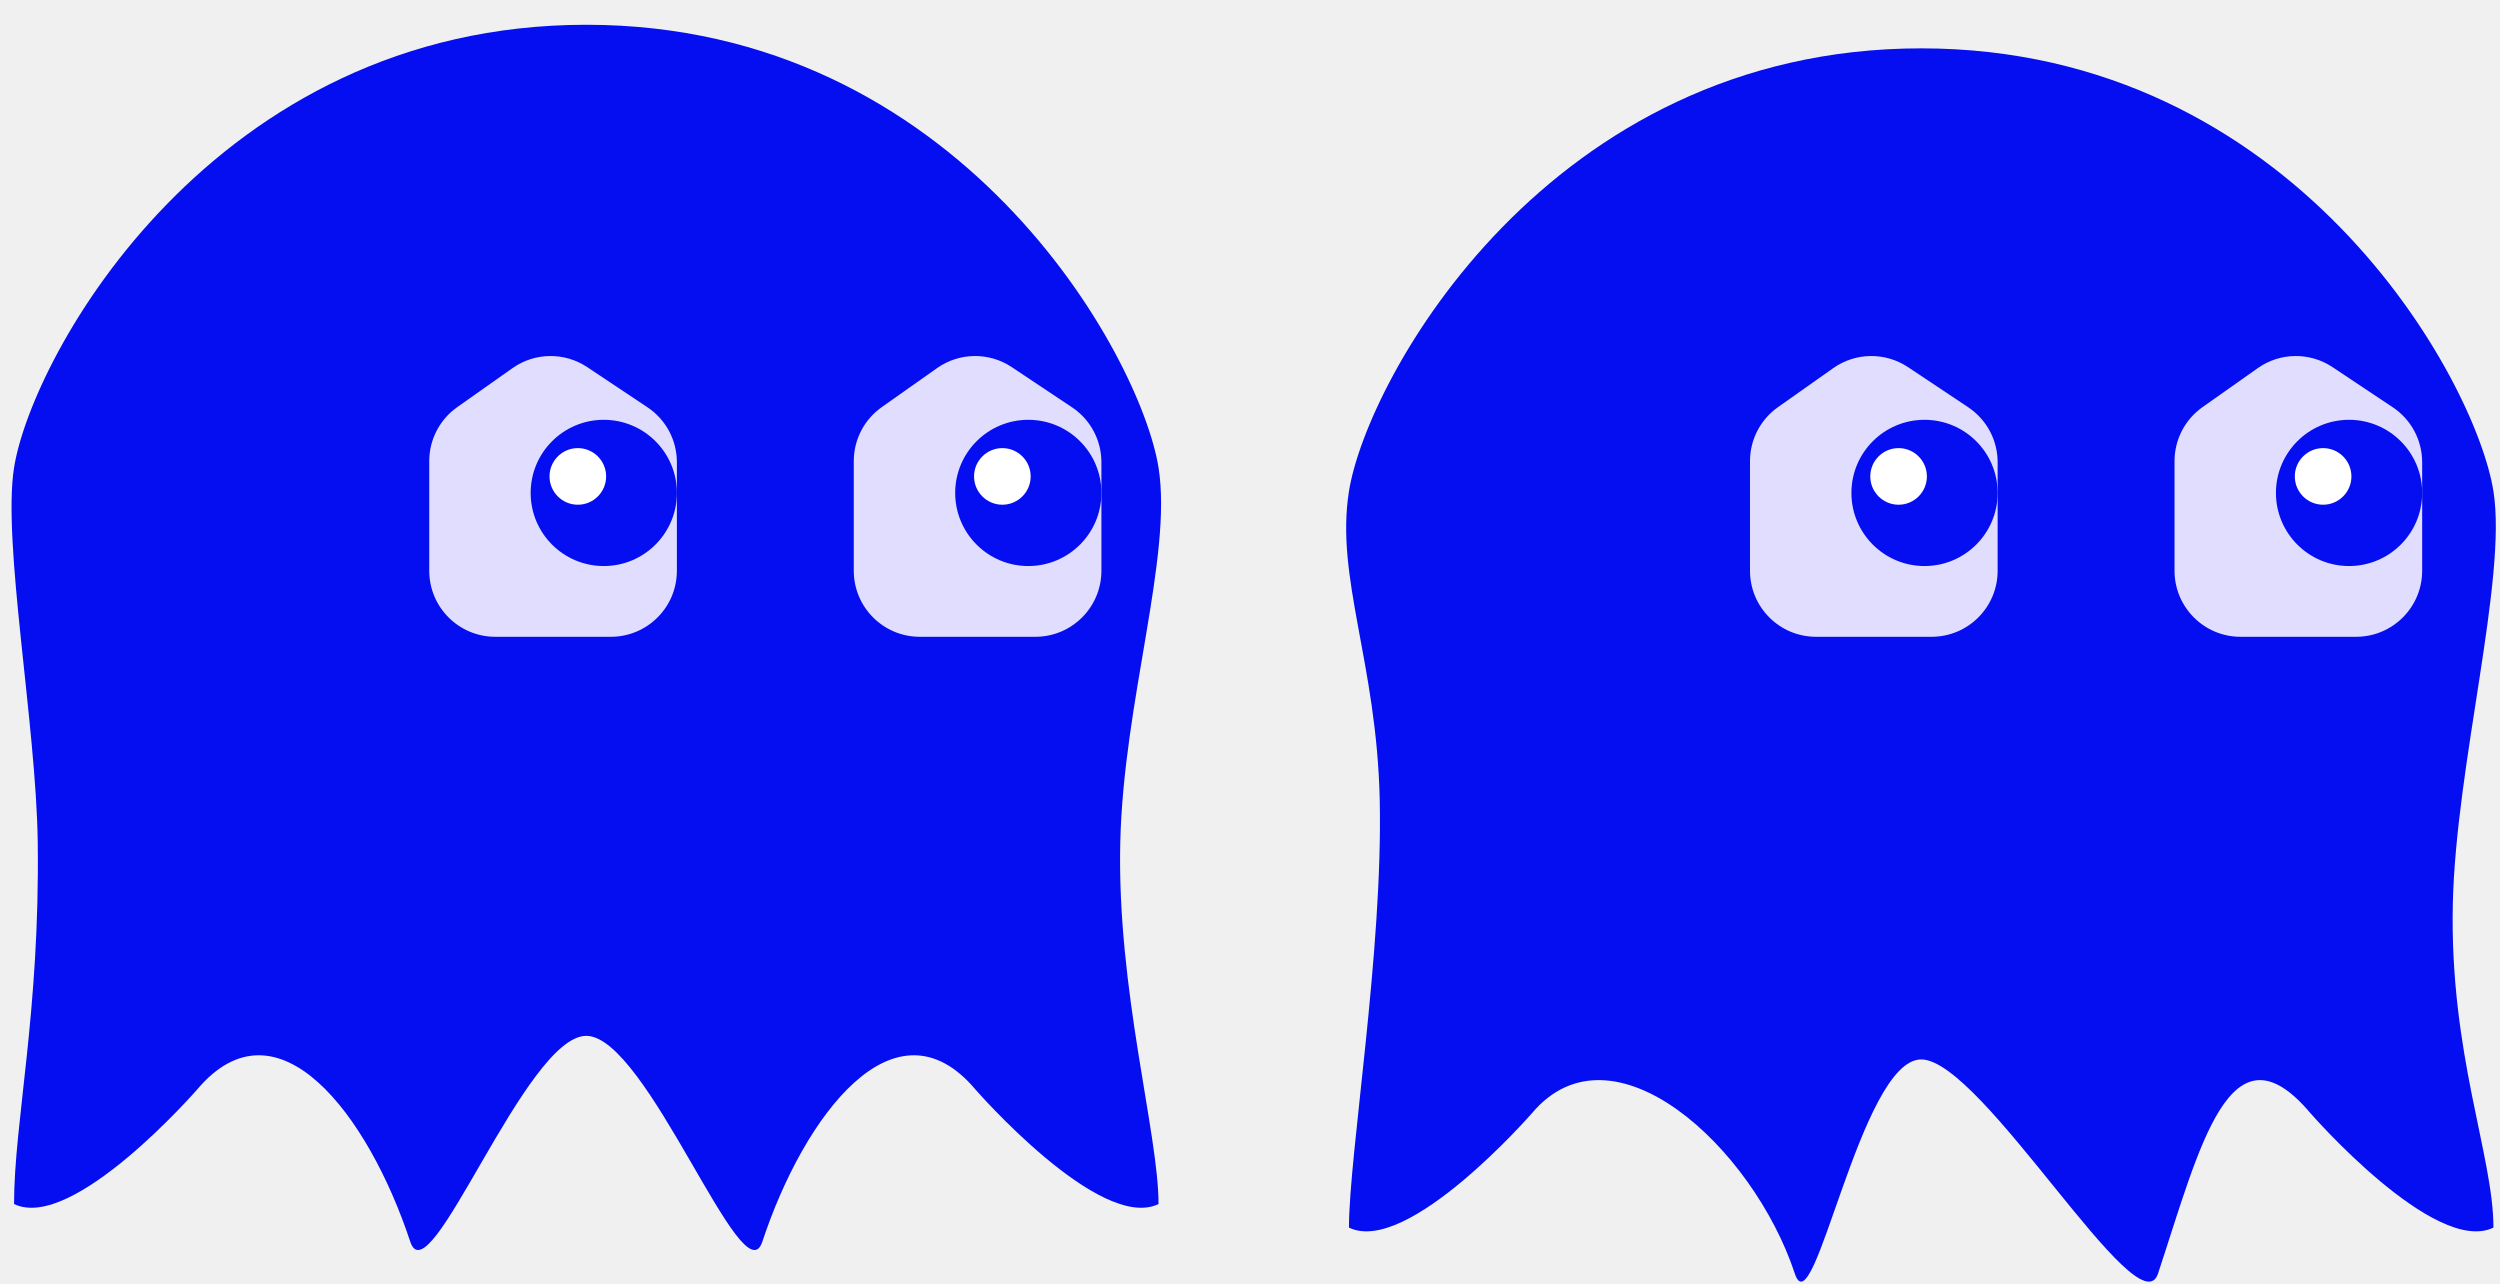
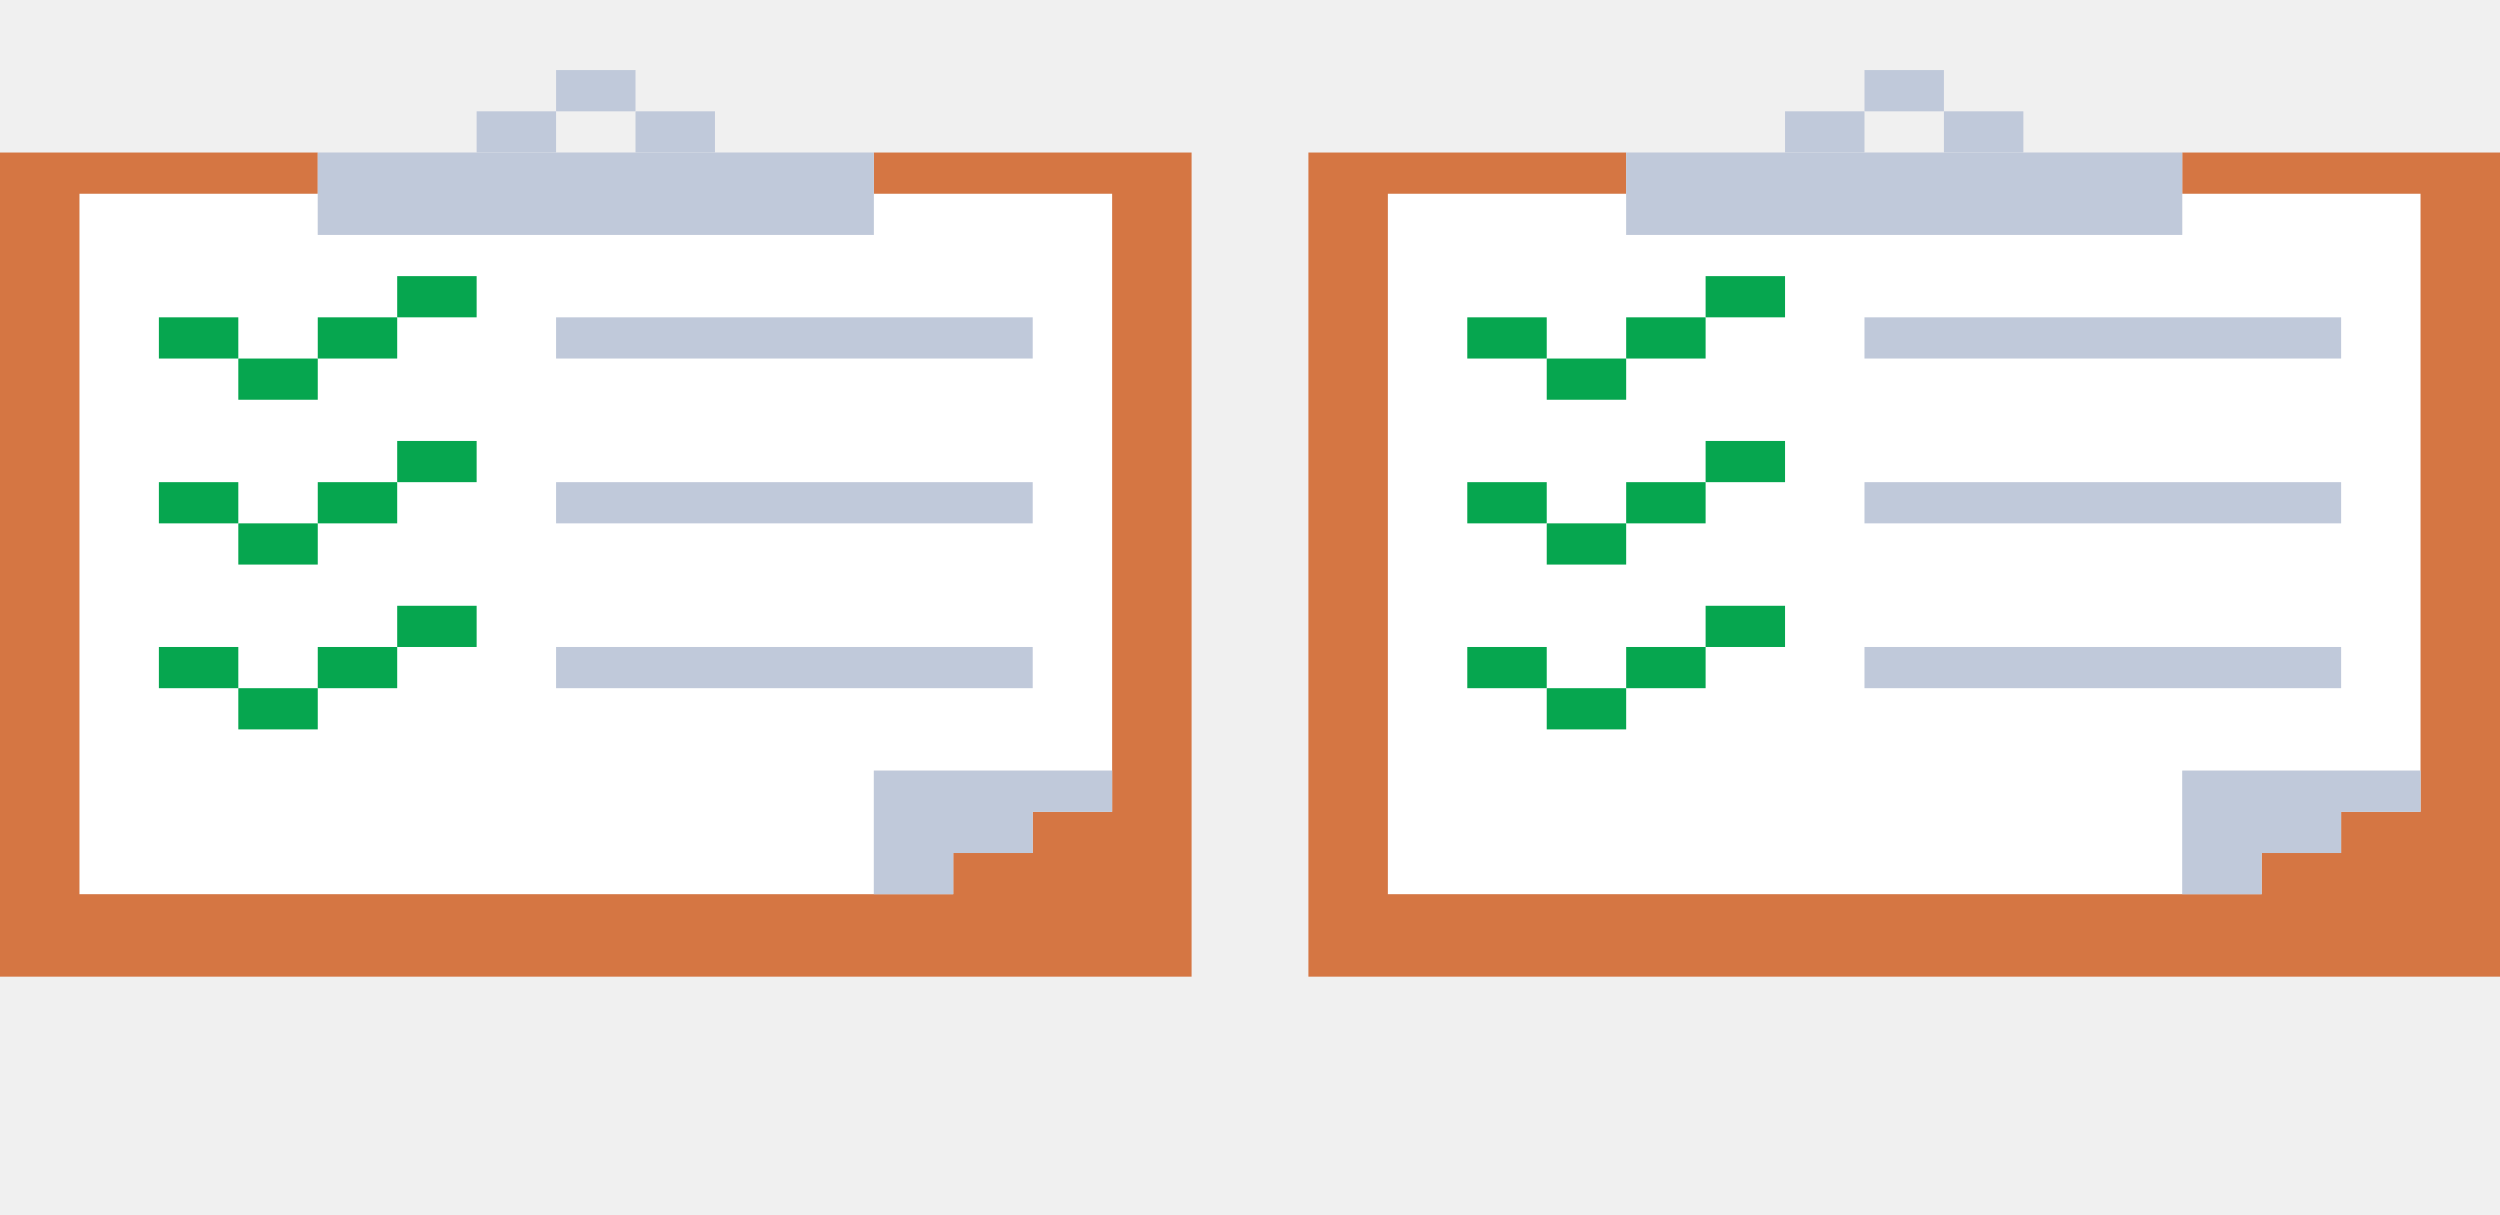
- <svg xmlns="http://www.w3.org/2000/svg" width="530" height="272" viewBox="0 0 530 272" fill="none">
+ <svg xmlns="http://www.w3.org/2000/svg" width="535" height="260" viewBox="0 0 535 260" fill="none">
  <g clip-path="url(#clip0_12_3839)">
-     <path d="M245.61 99.14C248.603 117.958 238.212 148.627 237.5 178.5C236.754 209.807 245.61 240.241 245.61 255.25C233.2 261.3 206.79 230.97 206.79 230.97C189.74 210.76 170.47 236.45 161.61 263.25C157.55 275.5 137.19 219.6 124.29 219.6C111.39 219.6 91.03 275.5 86.98 263.25C78.12 236.45 58.85 210.76 41.8 230.97C41.8 230.97 15.39 261.3 2.98 255.25C2.98 237.926 8.489 214.548 8 178.5C7.662 153.519 0.467 114.916 2.98 99.14C6.78 75.28 45.25 5.25 124.29 5.25C203.33 5.25 241.81 75.28 245.61 99.14Z" fill="#040EF0" />
+     <path d="M221 41.455H204H187V50.273H170H153H136H119H102H85H68V41.455H51H34H17V50.273V59.091V67.909V76.727V85.546V94.364V103.182V112V120.818V129.636V138.455V147.273V156.091V164.909V173.727V182.545V191.364H34H51H68H85H102H119H136H153H170H187V182.545V173.727V164.909H204H221H238V156.091V147.273V138.455V129.636V120.818V112V103.182V94.364V85.546V76.727V67.909V59.091V50.273V41.455H221Z" fill="white" />
+     <path d="M238 32.636H221H204H187V41.455H204H221H238V50.273V59.091V67.909V76.727V85.546V94.364V103.182V112V120.818V129.636V138.455V147.273V156.091V164.909V173.727H221V182.546H204V191.364H187H170H153H136H119H102H85H68H51H34H17V182.546V173.727V164.909V156.091V147.273V138.455V129.636V120.818V112V103.182V94.364V85.546V76.727V67.909V59.091V50.273V41.455H34H51H68V32.636H51H34H17H0V41.455V50.273V59.091V67.909V76.727V85.546V94.364V103.182V112V120.818V129.636V138.455V147.273V156.091V164.909V173.727V182.546V191.364V200.182V209H17H34H51H68H85H102H119H136H153H170H187H204H221H238H255V200.182V191.364V182.546V173.727V164.909V156.091V147.273V138.455V129.636V120.818V112V103.182V94.364V85.546V76.727V67.909V59.091V50.273V41.455V32.636H238Z" fill="#D57643" />
+     <path d="M221 164.909H204H187V173.727V182.546V191.364H204V182.546H221V173.727H238V164.909H221Z" fill="#C0C9DA" />
+     <path d="M136 15H119V23.818H136V15Z" fill="#C0C9DA" />
+     <path d="M119 23.818H102V32.636H119V23.818Z" fill="#C0C9DA" />
+     <path d="M153 23.818H136V32.636H153V23.818Z" fill="#C0C9DA" />
+     <path d="M170 32.636H153H136H119H102H85H68V41.455V50.273H85H102H119H136H153H170H187V41.455V32.636H170Z" fill="#C0C9DA" />
+     <path d="M51 67.909H34V76.727H51V67.909Z" fill="#06A64F" />
+     <path d="M68 76.727H51V85.546H68V76.727Z" fill="#06A64F" />
+     <path d="M85 67.909H68V76.727H85V67.909Z" fill="#06A64F" />
+     <path d="M102 59.091H85V67.909H102V59.091Z" fill="#06A64F" />
+     <path d="M204 67.909H187H170H153H136H119V76.727H136H153H170H187H204H221V67.909H204Z" fill="#C0C9DA" />
+     <path d="M51 103.182H34V112H51V103.182Z" fill="#06A64F" />
+     <path d="M68 112H51V120.818H68V112Z" fill="#06A64F" />
+     <path d="M85 103.182H68V112H85V103.182Z" fill="#06A64F" />
+     <path d="M102 94.364H85V103.182H102V94.364Z" fill="#06A64F" />
+     <path d="M204 103.182H187H170H153H136H119V112H136H153H170H187H204H221V103.182H204Z" fill="#C0C9DA" />
+     <path d="M51 138.455H34V147.273H51V138.455Z" fill="#06A64F" />
+     <path d="M68 147.273H51V156.091H68V147.273Z" fill="#06A64F" />
+     <path d="M85 138.455H68V147.273H85V138.455Z" fill="#06A64F" />
+     <path d="M102 129.636H85V138.455H102V129.636Z" fill="#06A64F" />
+     <path d="M204 138.455H187H170H153H136H119V147.273H136H153H170H187H204H221V138.455H204Z" fill="#C0C9DA" />
  </g>
-   <path d="M105 135H129.5C137.232 135 143.5 128.732 143.5 121V97.993C143.5 93.312 141.161 88.94 137.266 86.344L124.492 77.828C119.676 74.618 113.381 74.701 108.653 78.039L96.926 86.317C93.21 88.94 91 93.205 91 97.754V121C91 128.732 97.268 135 105 135Z" fill="#E0DDFF" />
-   <circle cx="15.5" cy="15.5" r="15.5" transform="matrix(-1 0 0 1 143.5 89)" fill="#040EF0" />
-   <circle cx="6" cy="6" r="6" transform="matrix(-1 0 0 1 128.5 95)" fill="white" />
-   <path d="M195 135H219.5C227.232 135 233.5 128.732 233.5 121V97.993C233.5 93.312 231.161 88.94 227.266 86.344L214.492 77.828C209.676 74.618 203.381 74.701 198.653 78.039L186.926 86.317C183.21 88.94 181 93.205 181 97.754V121C181 128.732 187.268 135 195 135Z" fill="#E0DDFF" />
-   <circle cx="15.5" cy="15.5" r="15.5" transform="matrix(-1 0 0 1 233.5 89)" fill="#040EF0" />
-   <circle cx="6" cy="6" r="6" transform="matrix(-1 0 0 1 218.5 95)" fill="white" />
-   <path d="M528.61 104.14C531.553 122.644 520.674 162.104 520 191.5C519.271 223.331 528.61 245.002 528.61 260.25C516.2 266.3 489.79 235.97 489.79 235.97C472.74 215.76 466.36 243.2 457.5 270C453.44 282.25 420.19 224.6 407.29 224.6C394.39 224.6 384.55 282.25 380.5 270C371.64 243.2 341.85 215.76 324.8 235.97C324.8 235.97 298.39 266.3 285.98 260.25C285.98 244.842 293.219 201.677 292.5 169.5C291.851 140.426 283.065 122.434 285.98 104.14C289.78 80.28 328.25 10.25 407.29 10.25C486.33 10.25 524.81 80.28 528.61 104.14Z" fill="#040EF0" />
-   <path d="M385 135H409.5C417.232 135 423.5 128.732 423.5 121V97.993C423.5 93.312 421.161 88.94 417.266 86.344L404.492 77.828C399.676 74.618 393.381 74.701 388.653 78.039L376.926 86.317C373.21 88.94 371 93.205 371 97.754V121C371 128.732 377.268 135 385 135Z" fill="#E0DDFF" />
-   <circle cx="15.5" cy="15.5" r="15.5" transform="matrix(-1 0 0 1 423.5 89)" fill="#040EF0" />
-   <circle cx="6" cy="6" r="6" transform="matrix(-1 0 0 1 408.5 95)" fill="white" />
-   <path d="M475 135H499.5C507.232 135 513.5 128.732 513.5 121V97.993C513.5 93.312 511.161 88.94 507.266 86.344L494.492 77.828C489.676 74.618 483.381 74.701 478.653 78.039L466.926 86.317C463.21 88.94 461 93.205 461 97.754V121C461 128.732 467.268 135 475 135Z" fill="#E0DDFF" />
-   <circle cx="15.5" cy="15.5" r="15.5" transform="matrix(-1 0 0 1 513.5 89)" fill="#040EF0" />
-   <circle cx="6" cy="6" r="6" transform="matrix(-1 0 0 1 498.5 95)" fill="white" />
+   <g clip-path="url(#clip1_12_3839)">
+     <path d="M501 41.455H484H467V50.273H450H433H416H399H382H365H348V41.455H331H314H297V50.273V59.091V67.909V76.727V85.546V94.364V103.182V112V120.818V129.636V138.455V147.273V156.091V164.909V173.727V182.545V191.364H314H331H348H365H382H399H416H433H450H467V182.545V173.727V164.909H484H501H518V156.091V147.273V138.455V129.636V120.818V112V103.182V94.364V85.546V76.727V67.909V59.091V50.273V41.455H501Z" fill="white" />
+     <path d="M518 32.636H501H484H467V41.455H484H501H518V50.273V59.091V67.909V76.727V85.546V94.364V103.182V112V120.818V129.636V138.455V147.273V156.091V164.909V173.727H501V182.546H484V191.364H467H450H433H416H399H382H365H348H331H314H297V182.546V173.727V164.909V156.091V147.273V138.455V129.636V120.818V112V103.182V94.364V85.546V76.727V67.909V59.091V50.273V41.455H314H331H348V32.636H331H314H297H280V41.455V50.273V59.091V67.909V76.727V85.546V94.364V103.182V112V120.818V129.636V138.455V147.273V156.091V164.909V173.727V182.546V191.364V200.182V209H297H314H331H348H365H382H399H416H433H450H467H484H501H518H535V200.182V191.364V182.546V173.727V164.909V156.091V147.273V138.455V129.636V120.818V112V103.182V94.364V85.546V76.727V67.909V59.091V50.273V41.455V32.636H518Z" fill="#D57643" />
+     <path d="M501 164.909H484H467V173.727V182.546V191.364H484V182.546H501V173.727H518V164.909H501Z" fill="#C0C9DA" />
+     <path d="M416 15H399V23.818H416V15Z" fill="#C0C9DA" />
+     <path d="M399 23.818H382V32.636H399V23.818Z" fill="#C0C9DA" />
+     <path d="M433 23.818H416V32.636H433V23.818Z" fill="#C0C9DA" />
+     <path d="M450 32.636H433H416H399H382H365H348V41.455V50.273H365H382H399H416H433H450H467V41.455V32.636H450Z" fill="#C0C9DA" />
+     <path d="M331 67.909H314V76.727H331V67.909Z" fill="#06A64F" />
+     <path d="M348 76.727H331V85.546H348V76.727Z" fill="#06A64F" />
+     <path d="M365 67.909H348V76.727H365V67.909Z" fill="#06A64F" />
+     <path d="M382 59.091H365V67.909H382V59.091Z" fill="#06A64F" />
+     <path d="M484 67.909H467H450H433H416H399V76.727H416H433H450H467H484H501V67.909H484Z" fill="#C0C9DA" />
+     <path d="M331 103.182H314V112H331V103.182Z" fill="#06A64F" />
+     <path d="M348 112H331V120.818H348V112Z" fill="#06A64F" />
+     <path d="M365 103.182H348V112H365V103.182Z" fill="#06A64F" />
+     <path d="M382 94.364H365V103.182H382V94.364Z" fill="#06A64F" />
+     <path d="M484 103.182H467H450H433H416H399V112H416H433H450H467H484H501V103.182H484Z" fill="#C0C9DA" />
+     <path d="M331 138.455H314V147.273H331V138.455Z" fill="#06A64F" />
+     <path d="M348 147.273H331V156.091H348V147.273Z" fill="#06A64F" />
+     <path d="M365 138.455H348V147.273H365V138.455Z" fill="#06A64F" />
+     <path d="M382 129.636H365V138.455H382V129.636Z" fill="#06A64F" />
+     <path d="M484 138.455H467H450H433H416H399V147.273H416H433H450H467H484H501V138.455H484Z" fill="#C0C9DA" />
+   </g>
  <defs>
    <clipPath id="clip0_12_3839">
-       <rect width="248.58" height="260.25" fill="white" transform="translate(0 5)" />
+       <rect width="255" height="194" fill="white" transform="translate(0 15)" />
+     </clipPath>
+     <clipPath id="clip1_12_3839">
+       <rect width="255" height="194" fill="white" transform="translate(280 15)" />
    </clipPath>
  </defs>
</svg>
